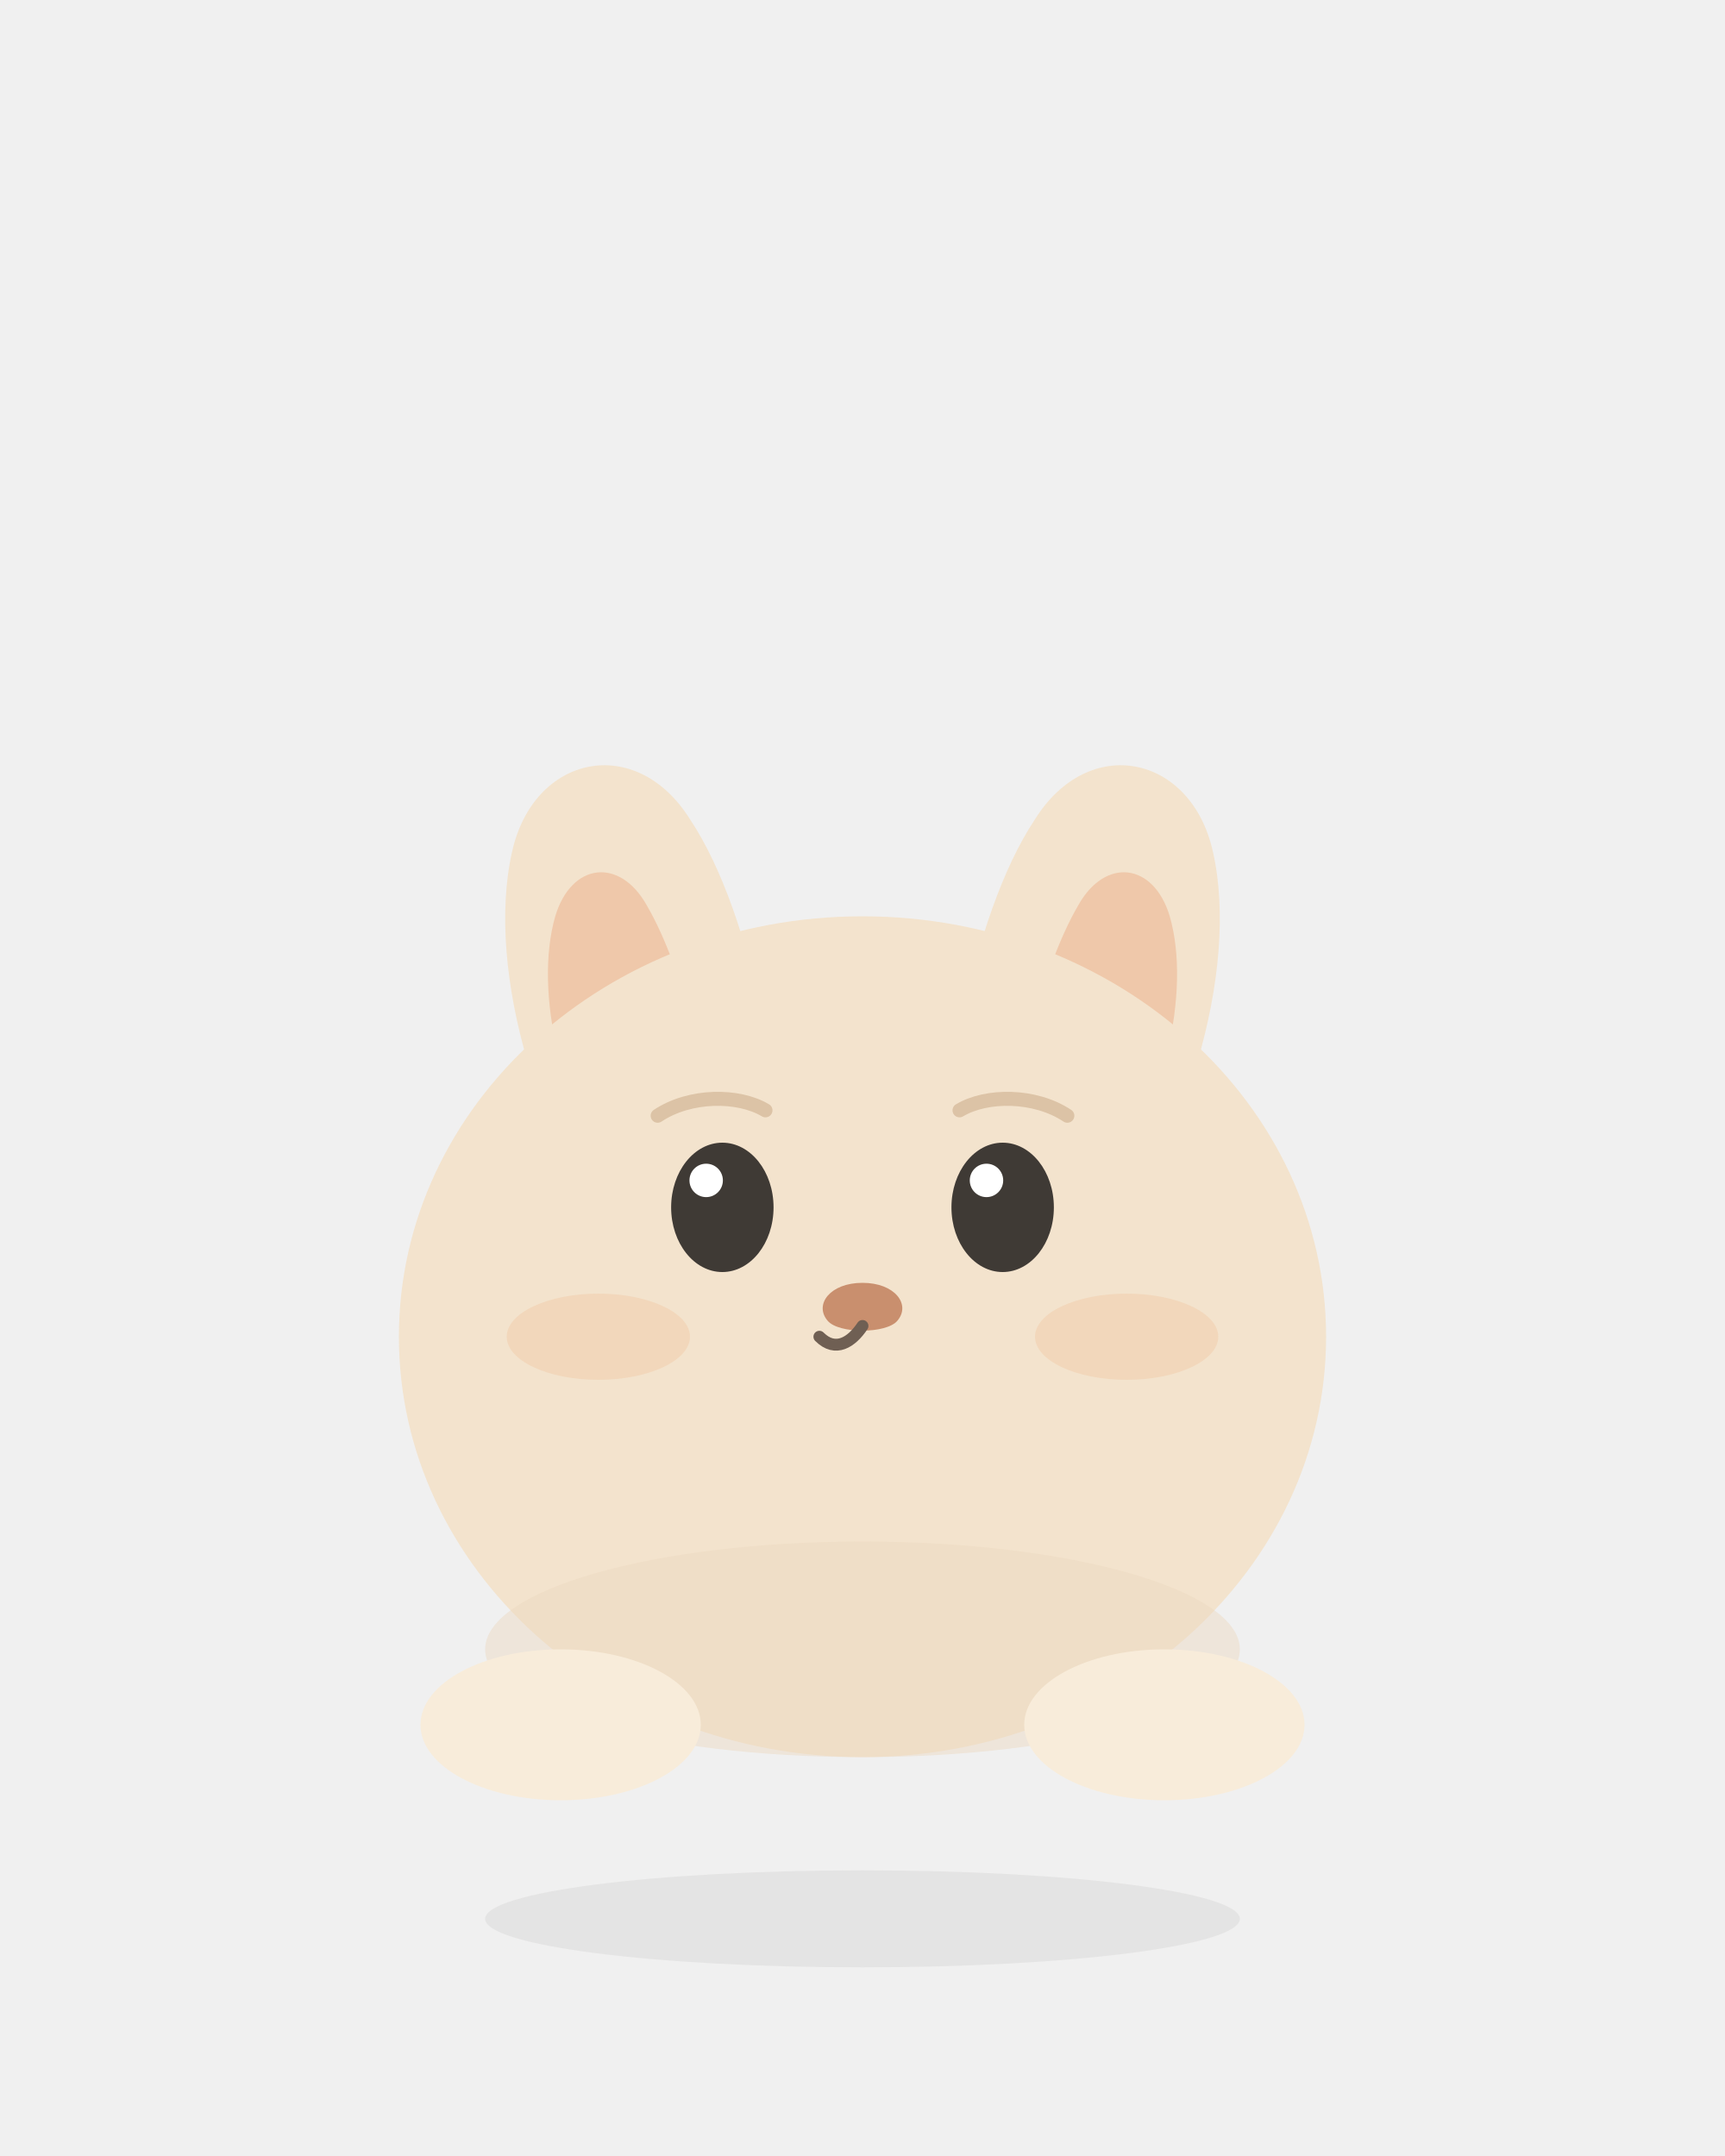
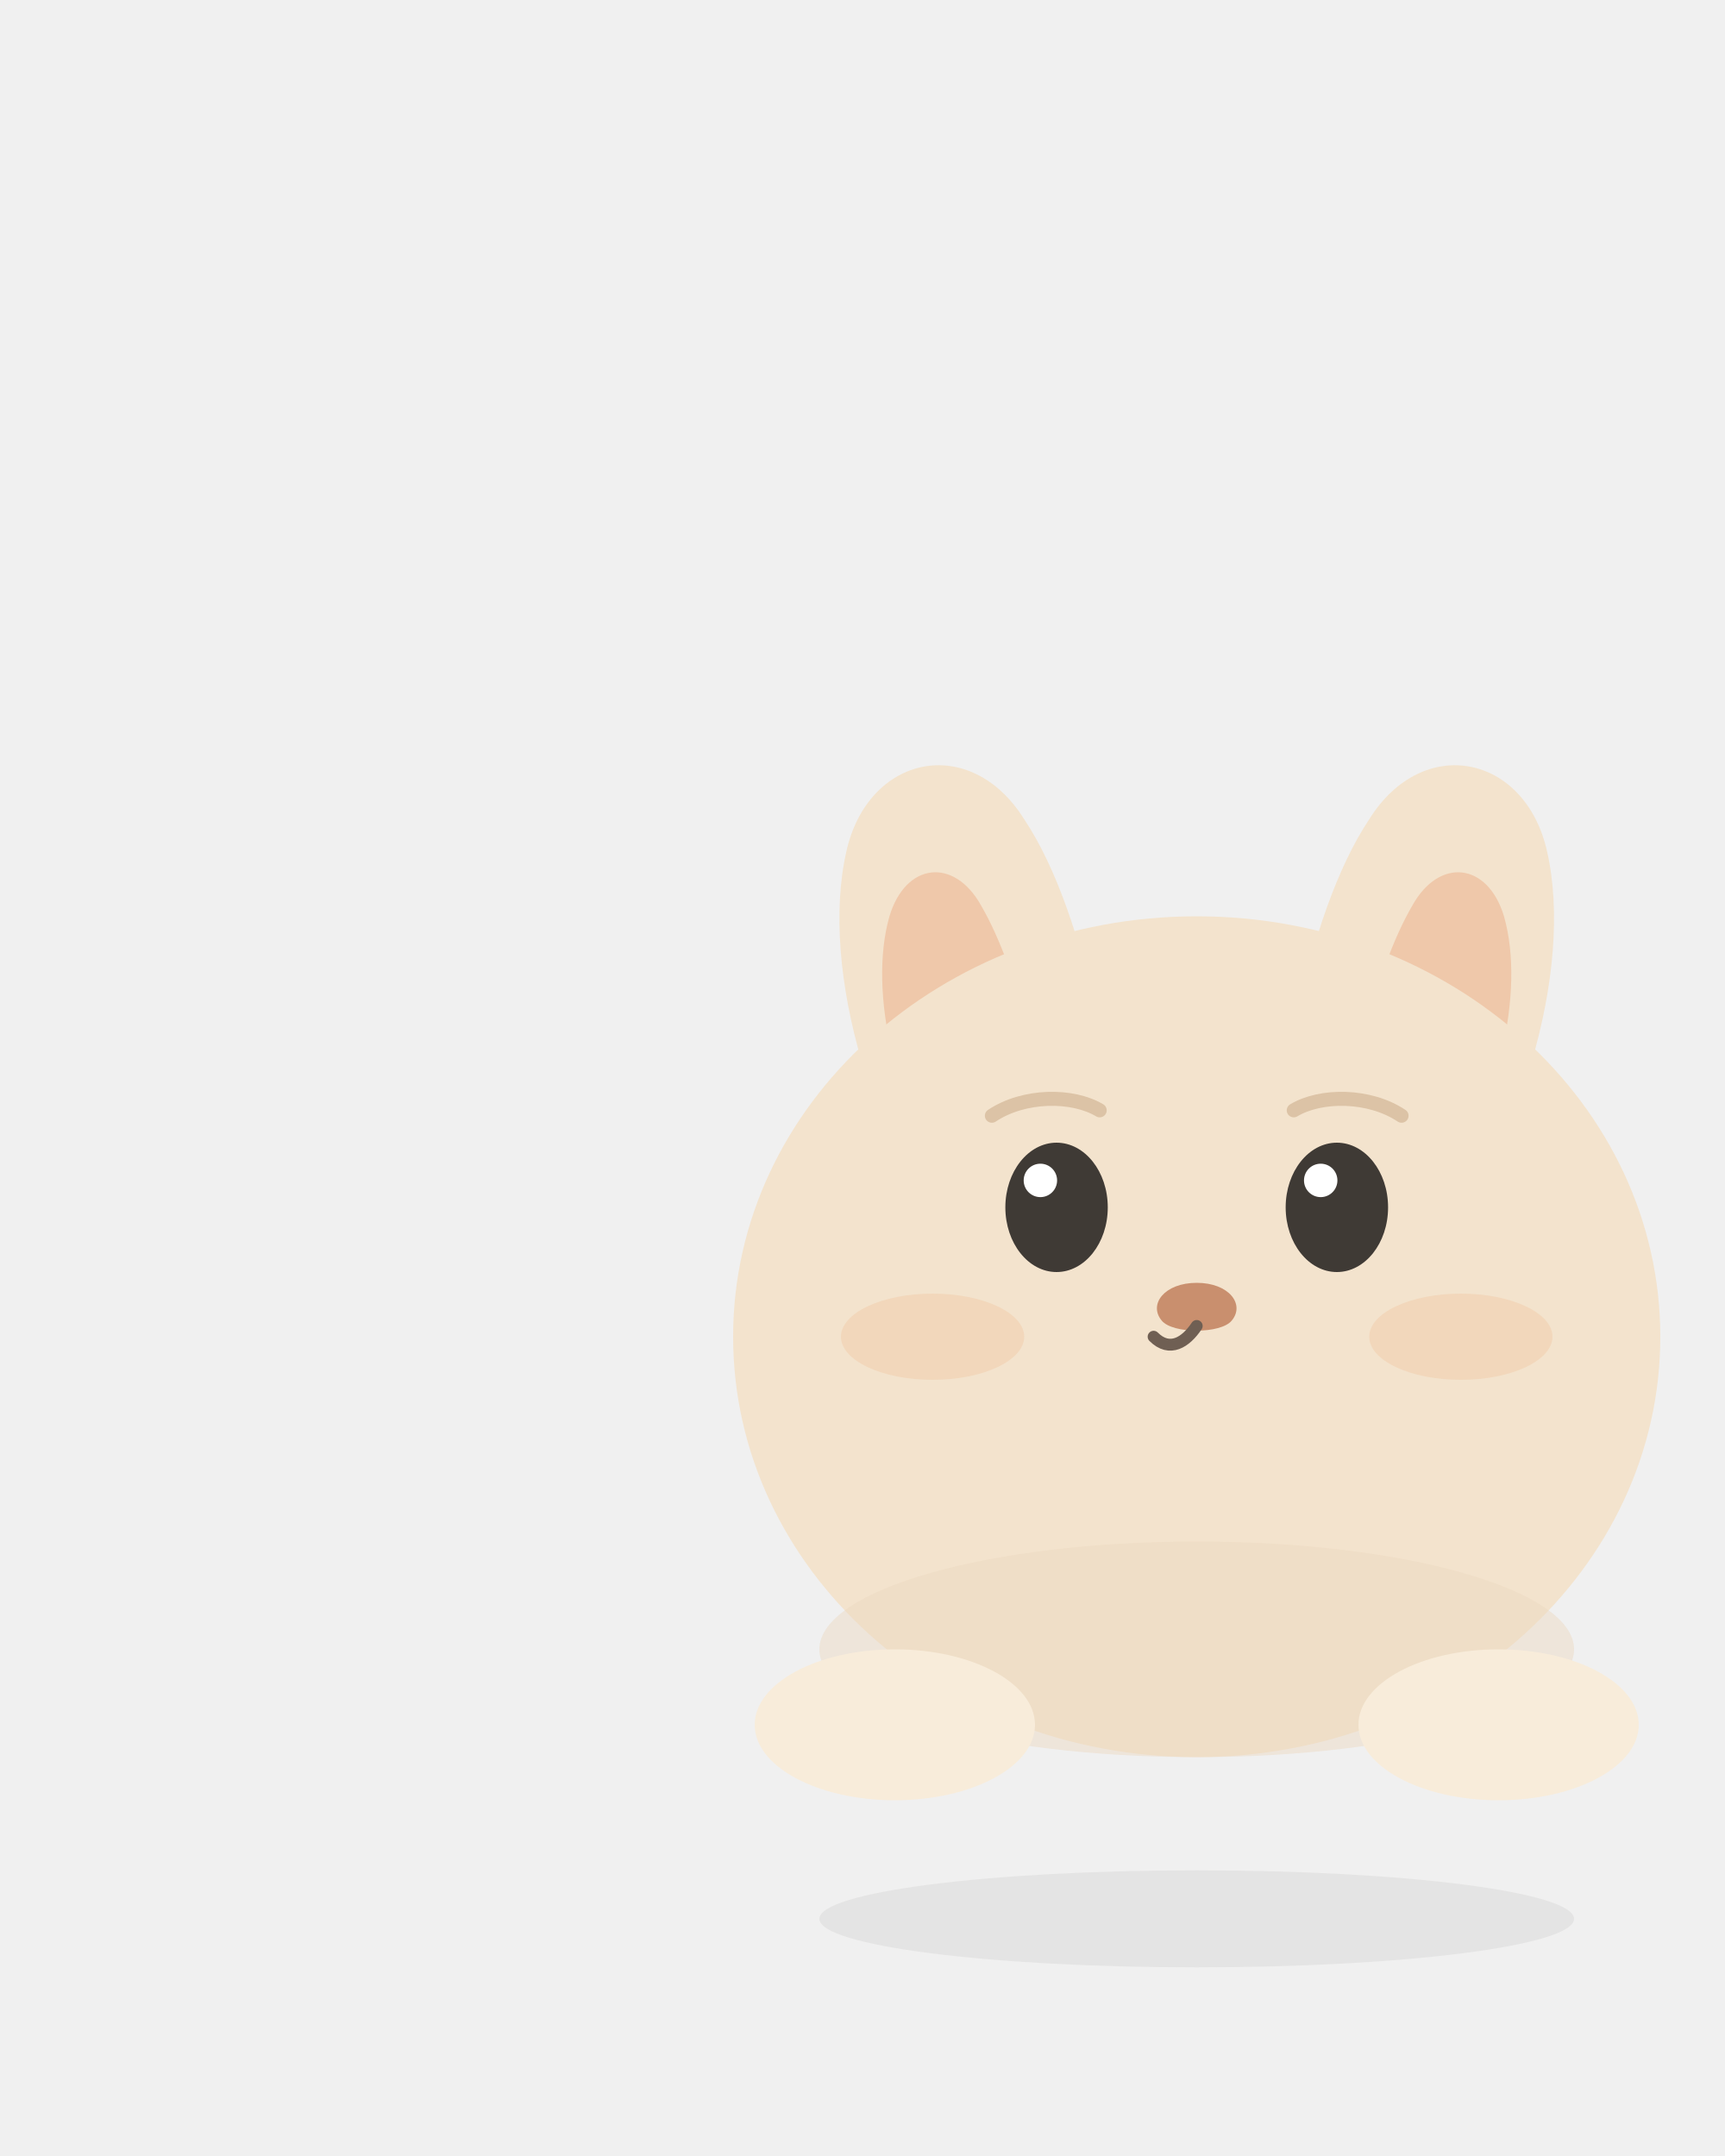
<svg xmlns="http://www.w3.org/2000/svg" viewBox="0 0 320 400" width="320" height="400">
-   <ellipse cx="160" cy="356" rx="70" ry="9" fill="#3F3A35" opacity="0.07" />
-   <path d="M118 236 C 100 214 90 180 95 158 C 99 140 118 136 128 152 C 140 170 146 206 146 230 Z" fill="#F3E3CD" />
-   <path d="M116 224 C 104 206 99 184 103 170 C 106 160 115 159 120 168 C 127 180 132 202 134 218 Z" fill="#EFC8AA" />
-   <path d="M202 236 C 220 214 230 180 225 158 C 221 140 202 136 192 152 C 180 170 174 206 174 230 Z" fill="#F3E3CD" />
-   <path d="M204 224 C 216 206 221 184 217 170 C 214 160 205 159 200 168 C 193 180 188 202 186 218 Z" fill="#EFC8AA" />
-   <ellipse cx="160" cy="248" rx="86" ry="78" fill="#F3E3CD" />
-   <ellipse cx="160" cy="306" rx="70" ry="20" fill="#EBD7BE" opacity="0.45" />
-   <ellipse cx="104" cy="320" rx="26" ry="14" fill="#F8ECDA" />
-   <ellipse cx="216" cy="320" rx="26" ry="14" fill="#F8ECDA" />
-   <g transform="translate(0,22)">
+   <ellipse transform="translate(62,0)" cx="160" cy="356" rx="70" ry="9" fill="#3F3A35" opacity="0.07" />
+   <path transform="translate(62,0)" d="M118 236 C 100 214 90 180 95 158 C 99 140 118 136 128 152 C 140 170 146 206 146 230 Z" fill="#F3E3CD" />
+   <path transform="translate(62,0)" d="M116 224 C 104 206 99 184 103 170 C 106 160 115 159 120 168 C 127 180 132 202 134 218 Z" fill="#EFC8AA" />
+   <path transform="translate(62,0)" d="M202 236 C 220 214 230 180 225 158 C 221 140 202 136 192 152 C 180 170 174 206 174 230 Z" fill="#F3E3CD" />
+   <path transform="translate(62,0)" d="M204 224 C 216 206 221 184 217 170 C 214 160 205 159 200 168 C 193 180 188 202 186 218 Z" fill="#EFC8AA" />
+   <ellipse transform="translate(62,0)" cx="160" cy="248" rx="86" ry="78" fill="#F3E3CD" />
+   <ellipse transform="translate(62,0)" cx="160" cy="306" rx="70" ry="20" fill="#EBD7BE" opacity="0.45" />
+   <ellipse transform="translate(62,0)" cx="104" cy="320" rx="26" ry="14" fill="#F8ECDA" />
+   <ellipse transform="translate(62,0)" cx="216" cy="320" rx="26" ry="14" fill="#F8ECDA" />
+   <g transform="translate(62,22)">
    <g>
      <ellipse cx="111" cy="226" rx="17" ry="8" fill="#EFAE7D" opacity="0.22" />
      <ellipse cx="209" cy="226" rx="17" ry="8" fill="#EFAE7D" opacity="0.22" />
      <ellipse cx="134" cy="202" rx="9.5" ry="12" fill="#3F3A35" />
      <ellipse cx="186" cy="202" rx="9.5" ry="12" fill="#3F3A35" />
      <circle cx="131" cy="197" r="3.1" fill="#FFFFFF" />
      <circle cx="183" cy="197" r="3.1" fill="#FFFFFF" />
      <path d="M122 185 C 128 181 137 181 142 184" fill="none" stroke="#DCC3A6" stroke-width="2.6" stroke-linecap="round" />
      <path d="M178 184 C 183 181 192 181 198 185" fill="none" stroke="#DCC3A6" stroke-width="2.6" stroke-linecap="round" />
      <path d="M160 216 C 166 216 169 220 166.5 223 C 164.5 225.5 155.5 225.5 153.5 223 C 151 220 154 216 160 216 Z" fill="#C98F6E" />
      <path d="M160 224 C 158 227 155 229 152 226" fill="none" stroke="#6F5F53" stroke-width="2.2" stroke-linecap="round" />
    </g>
  </g>
</svg>
